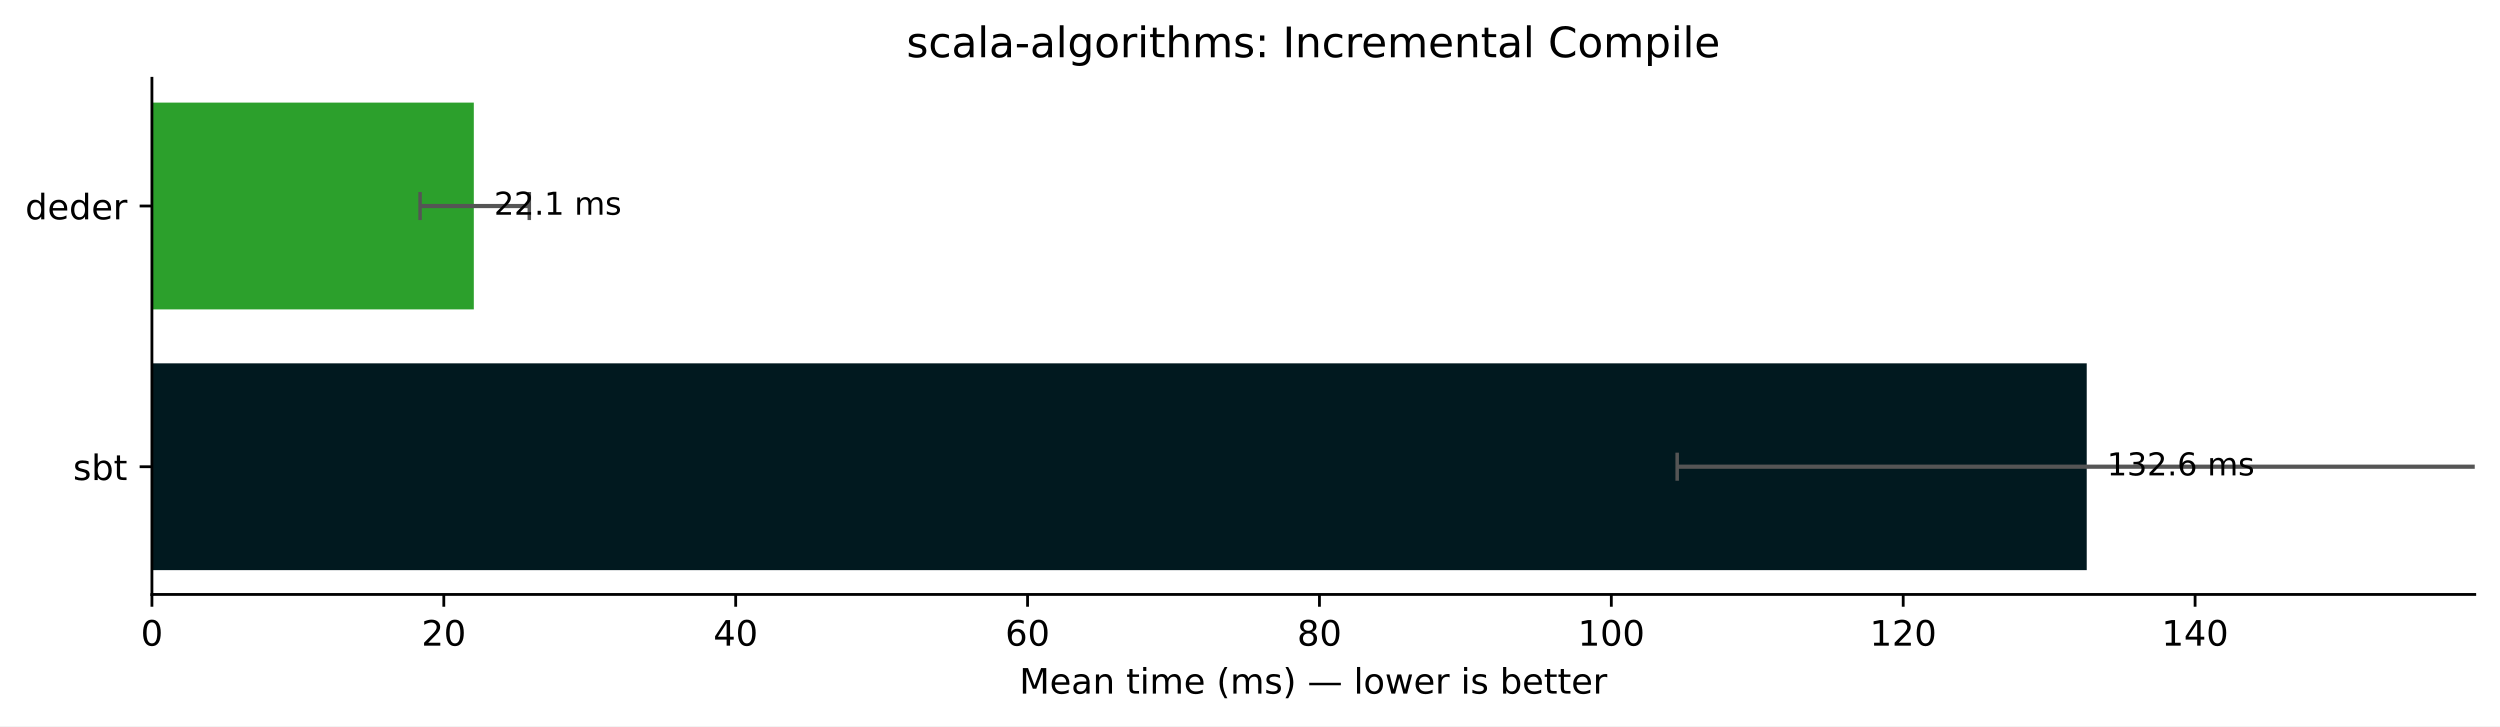
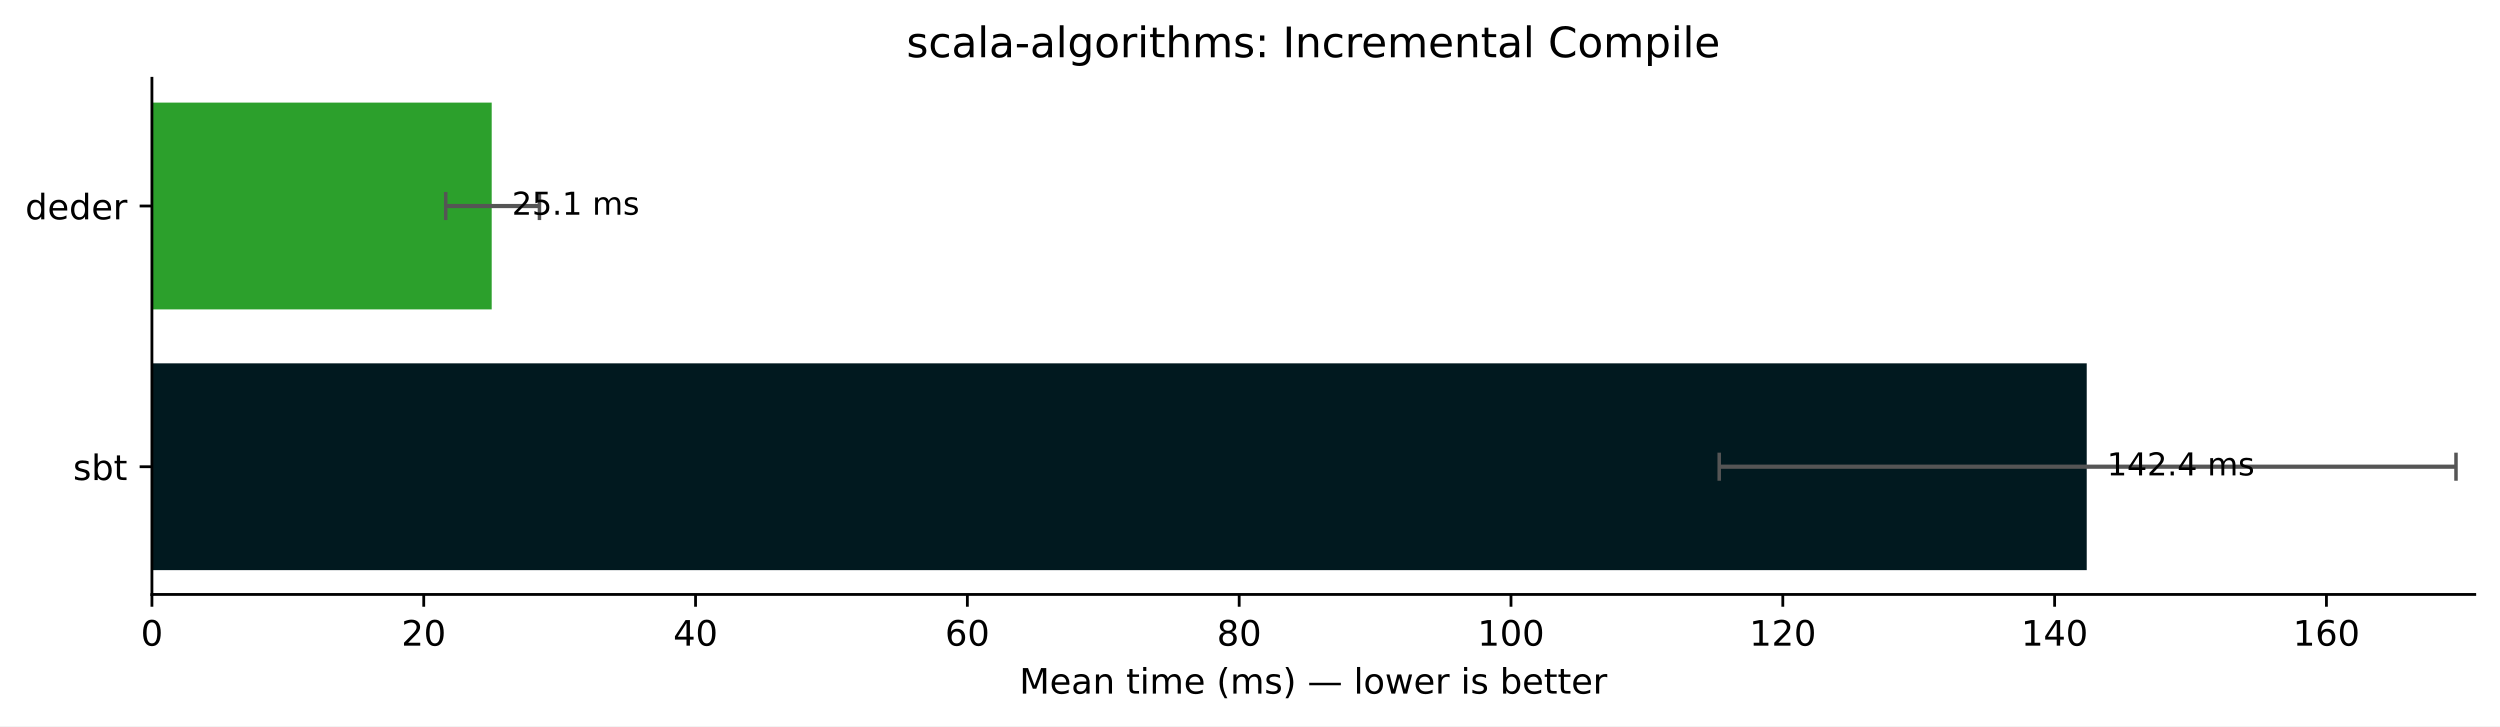
<svg xmlns="http://www.w3.org/2000/svg" xmlns:xlink="http://www.w3.org/1999/xlink" width="712.754pt" height="207.034pt" viewBox="0 0 712.754 207.034" version="1.1">
  <defs>
    <style type="text/css">*{stroke-linejoin: round; stroke-linecap: butt}</style>
  </defs>
  <g id="figure_1">
    <g id="patch_1">
      <path d="M 0 207.034  L 712.754 207.034  L 712.754 0  L 0 0  z " style="fill: #ffffff" />
    </g>
    <g id="axes_1">
      <g id="patch_2">
        <path d="M 43.314 169.478  L 705.554 169.478  L 705.554 22.318  L 43.314 22.318  z " style="fill: #ffffff" />
      </g>
      <g id="patch_3">
-         <path d="M 43.314 162.789  L 595.181 162.789  L 595.181 103.33  L 43.314 103.33  z " clip-path="url(#p5240768c81)" style="fill: #01191f; stroke: #ffffff; stroke-width: 0.5; stroke-linejoin: miter" />
+         <path d="M 43.314 162.789  L 595.181 162.789  L 595.181 103.33  L 43.314 103.33  z " clip-path="url(#p061fe7c5b1)" style="fill: #01191f; stroke: #ffffff; stroke-width: 0.5; stroke-linejoin: miter" />
      </g>
      <g id="patch_4">
-         <path d="M 43.314 88.466  L 135.335 88.466  L 135.335 29.007  L 43.314 29.007  z " clip-path="url(#p5240768c81)" style="fill: #2ca02c; stroke: #ffffff; stroke-width: 0.5; stroke-linejoin: miter" />
+         <path d="M 43.314 88.466  L 140.435 88.466  L 140.435 29.007  L 43.314 29.007  z " clip-path="url(#p061fe7c5b1)" style="fill: #2ca02c; stroke: #ffffff; stroke-width: 0.5; stroke-linejoin: miter" />
      </g>
      <g id="matplotlib.axis_1">
        <g id="xtick_1">
          <g id="line2d_1">
            <defs>
-               <path id="m86e4f5ca2d" d="M 0 0  L 0 3.5  " style="stroke: #000000; stroke-width: 0.8" />
+               <path id="m3eb87fbcf6" d="M 0 0  L 0 3.5  " style="stroke: #000000; stroke-width: 0.8" />
            </defs>
            <g>
-               <use xlink:href="#m86e4f5ca2d" x="43.314" y="169.478" style="stroke: #000000; stroke-width: 0.8" />
+               <use xlink:href="#m3eb87fbcf6" x="43.314" y="169.478" style="stroke: #000000; stroke-width: 0.8" />
            </g>
          </g>
          <g id="text_1">
            <g transform="translate(40.13281 184.0766) scale(0.1 -0.1)">
              <defs>
                <path id="DejaVuSans-30" d="M 2034 4250  Q 1547 4250 1301 3770  Q 1056 3291 1056 2328  Q 1056 1369 1301 889  Q 1547 409 2034 409  Q 2525 409 2770 889  Q 3016 1369 3016 2328  Q 3016 3291 2770 3770  Q 2525 4250 2034 4250  z M 2034 4750  Q 2819 4750 3233 4129  Q 3647 3509 3647 2328  Q 3647 1150 3233 529  Q 2819 -91 2034 -91  Q 1250 -91 836 529  Q 422 1150 422 2328  Q 422 3509 836 4129  Q 1250 4750 2034 4750  z " transform="scale(0.015625)" />
              </defs>
              <use xlink:href="#DejaVuSans-30" />
            </g>
          </g>
        </g>
        <g id="xtick_2">
          <g id="line2d_2">
            <g>
-               <use xlink:href="#m86e4f5ca2d" x="126.529" y="169.478" style="stroke: #000000; stroke-width: 0.8" />
+               <use xlink:href="#m3eb87fbcf6" x="120.808" y="169.478" style="stroke: #000000; stroke-width: 0.8" />
            </g>
          </g>
          <g id="text_2">
-             <g transform="translate(120.1669 184.0766) scale(0.1 -0.1)">
+             <g transform="translate(114.446 184.0766) scale(0.1 -0.1)">
              <defs>
                <path id="DejaVuSans-32" d="M 1228 531  L 3431 531  L 3431 0  L 469 0  L 469 531  Q 828 903 1448 1529  Q 2069 2156 2228 2338  Q 2531 2678 2651 2914  Q 2772 3150 2772 3378  Q 2772 3750 2511 3984  Q 2250 4219 1831 4219  Q 1534 4219 1204 4116  Q 875 4013 500 3803  L 500 4441  Q 881 4594 1212 4672  Q 1544 4750 1819 4750  Q 2544 4750 2975 4387  Q 3406 4025 3406 3419  Q 3406 3131 3298 2873  Q 3191 2616 2906 2266  Q 2828 2175 2409 1742  Q 1991 1309 1228 531  z " transform="scale(0.015625)" />
              </defs>
              <use xlink:href="#DejaVuSans-32" />
              <use xlink:href="#DejaVuSans-30" transform="translate(63.62305 0)" />
            </g>
          </g>
        </g>
        <g id="xtick_3">
          <g id="line2d_3">
            <g>
-               <use xlink:href="#m86e4f5ca2d" x="209.745" y="169.478" style="stroke: #000000; stroke-width: 0.8" />
+               <use xlink:href="#m3eb87fbcf6" x="198.303" y="169.478" style="stroke: #000000; stroke-width: 0.8" />
            </g>
          </g>
          <g id="text_3">
-             <g transform="translate(203.3823 184.0766) scale(0.1 -0.1)">
+             <g transform="translate(191.9404 184.0766) scale(0.1 -0.1)">
              <defs>
                <path id="DejaVuSans-34" d="M 2419 4116  L 825 1625  L 2419 1625  L 2419 4116  z M 2253 4666  L 3047 4666  L 3047 1625  L 3713 1625  L 3713 1100  L 3047 1100  L 3047 0  L 2419 0  L 2419 1100  L 313 1100  L 313 1709  L 2253 4666  z " transform="scale(0.015625)" />
              </defs>
              <use xlink:href="#DejaVuSans-34" />
              <use xlink:href="#DejaVuSans-30" transform="translate(63.62305 0)" />
            </g>
          </g>
        </g>
        <g id="xtick_4">
          <g id="line2d_4">
            <g>
-               <use xlink:href="#m86e4f5ca2d" x="292.96" y="169.478" style="stroke: #000000; stroke-width: 0.8" />
+               <use xlink:href="#m3eb87fbcf6" x="275.797" y="169.478" style="stroke: #000000; stroke-width: 0.8" />
            </g>
          </g>
          <g id="text_4">
-             <g transform="translate(286.5976 184.0766) scale(0.1 -0.1)">
+             <g transform="translate(269.4349 184.0766) scale(0.1 -0.1)">
              <defs>
                <path id="DejaVuSans-36" d="M 2113 2584  Q 1688 2584 1439 2293  Q 1191 2003 1191 1497  Q 1191 994 1439 701  Q 1688 409 2113 409  Q 2538 409 2786 701  Q 3034 994 3034 1497  Q 3034 2003 2786 2293  Q 2538 2584 2113 2584  z M 3366 4563  L 3366 3988  Q 3128 4100 2886 4159  Q 2644 4219 2406 4219  Q 1781 4219 1451 3797  Q 1122 3375 1075 2522  Q 1259 2794 1537 2939  Q 1816 3084 2150 3084  Q 2853 3084 3261 2657  Q 3669 2231 3669 1497  Q 3669 778 3244 343  Q 2819 -91 2113 -91  Q 1303 -91 875 529  Q 447 1150 447 2328  Q 447 3434 972 4092  Q 1497 4750 2381 4750  Q 2619 4750 2861 4703  Q 3103 4656 3366 4563  z " transform="scale(0.015625)" />
              </defs>
              <use xlink:href="#DejaVuSans-36" />
              <use xlink:href="#DejaVuSans-30" transform="translate(63.62305 0)" />
            </g>
          </g>
        </g>
        <g id="xtick_5">
          <g id="line2d_5">
            <g>
-               <use xlink:href="#m86e4f5ca2d" x="376.176" y="169.478" style="stroke: #000000; stroke-width: 0.8" />
+               <use xlink:href="#m3eb87fbcf6" x="353.292" y="169.478" style="stroke: #000000; stroke-width: 0.8" />
            </g>
          </g>
          <g id="text_5">
-             <g transform="translate(369.813 184.0766) scale(0.1 -0.1)">
+             <g transform="translate(346.9293 184.0766) scale(0.1 -0.1)">
              <defs>
                <path id="DejaVuSans-38" d="M 2034 2216  Q 1584 2216 1326 1975  Q 1069 1734 1069 1313  Q 1069 891 1326 650  Q 1584 409 2034 409  Q 2484 409 2743 651  Q 3003 894 3003 1313  Q 3003 1734 2745 1975  Q 2488 2216 2034 2216  z M 1403 2484  Q 997 2584 770 2862  Q 544 3141 544 3541  Q 544 4100 942 4425  Q 1341 4750 2034 4750  Q 2731 4750 3128 4425  Q 3525 4100 3525 3541  Q 3525 3141 3298 2862  Q 3072 2584 2669 2484  Q 3125 2378 3379 2068  Q 3634 1759 3634 1313  Q 3634 634 3220 271  Q 2806 -91 2034 -91  Q 1263 -91 848 271  Q 434 634 434 1313  Q 434 1759 690 2068  Q 947 2378 1403 2484  z M 1172 3481  Q 1172 3119 1398 2916  Q 1625 2713 2034 2713  Q 2441 2713 2670 2916  Q 2900 3119 2900 3481  Q 2900 3844 2670 4047  Q 2441 4250 2034 4250  Q 1625 4250 1398 4047  Q 1172 3844 1172 3481  z " transform="scale(0.015625)" />
              </defs>
              <use xlink:href="#DejaVuSans-38" />
              <use xlink:href="#DejaVuSans-30" transform="translate(63.62305 0)" />
            </g>
          </g>
        </g>
        <g id="xtick_6">
          <g id="line2d_6">
            <g>
-               <use xlink:href="#m86e4f5ca2d" x="459.391" y="169.478" style="stroke: #000000; stroke-width: 0.8" />
+               <use xlink:href="#m3eb87fbcf6" x="430.786" y="169.478" style="stroke: #000000; stroke-width: 0.8" />
            </g>
          </g>
          <g id="text_6">
-             <g transform="translate(449.8471 184.0766) scale(0.1 -0.1)">
+             <g transform="translate(421.2425 184.0766) scale(0.1 -0.1)">
              <defs>
                <path id="DejaVuSans-31" d="M 794 531  L 1825 531  L 1825 4091  L 703 3866  L 703 4441  L 1819 4666  L 2450 4666  L 2450 531  L 3481 531  L 3481 0  L 794 0  L 794 531  z " transform="scale(0.015625)" />
              </defs>
              <use xlink:href="#DejaVuSans-31" />
              <use xlink:href="#DejaVuSans-30" transform="translate(63.62305 0)" />
              <use xlink:href="#DejaVuSans-30" transform="translate(127.2461 0)" />
            </g>
          </g>
        </g>
        <g id="xtick_7">
          <g id="line2d_7">
            <g>
-               <use xlink:href="#m86e4f5ca2d" x="542.606" y="169.478" style="stroke: #000000; stroke-width: 0.8" />
+               <use xlink:href="#m3eb87fbcf6" x="508.281" y="169.478" style="stroke: #000000; stroke-width: 0.8" />
            </g>
          </g>
          <g id="text_7">
-             <g transform="translate(533.0625 184.0766) scale(0.1 -0.1)">
+             <g transform="translate(498.7369 184.0766) scale(0.1 -0.1)">
              <use xlink:href="#DejaVuSans-31" />
              <use xlink:href="#DejaVuSans-32" transform="translate(63.62305 0)" />
              <use xlink:href="#DejaVuSans-30" transform="translate(127.2461 0)" />
            </g>
          </g>
        </g>
        <g id="xtick_8">
          <g id="line2d_8">
            <g>
-               <use xlink:href="#m86e4f5ca2d" x="625.822" y="169.478" style="stroke: #000000; stroke-width: 0.8" />
+               <use xlink:href="#m3eb87fbcf6" x="585.775" y="169.478" style="stroke: #000000; stroke-width: 0.8" />
            </g>
          </g>
          <g id="text_8">
-             <g transform="translate(616.2778 184.0766) scale(0.1 -0.1)">
+             <g transform="translate(576.2314 184.0766) scale(0.1 -0.1)">
              <use xlink:href="#DejaVuSans-31" />
              <use xlink:href="#DejaVuSans-34" transform="translate(63.62305 0)" />
              <use xlink:href="#DejaVuSans-30" transform="translate(127.2461 0)" />
            </g>
          </g>
        </g>
-         <g id="text_9">
+         <g id="xtick_9">
+           <g id="line2d_9">
+             <g>
+               <use xlink:href="#m3eb87fbcf6" x="663.27" y="169.478" style="stroke: #000000; stroke-width: 0.8" />
+             </g>
+           </g>
+           <g id="text_9">
+             <g transform="translate(653.7258 184.0766) scale(0.1 -0.1)">
+               <use xlink:href="#DejaVuSans-31" />
+               <use xlink:href="#DejaVuSans-36" transform="translate(63.62305 0)" />
+               <use xlink:href="#DejaVuSans-30" transform="translate(127.2461 0)" />
+             </g>
+           </g>
+         </g>
+         <g id="text_10">
          <g transform="translate(290.6372 197.7547) scale(0.1 -0.1)">
            <defs>
              <path id="DejaVuSans-4d" d="M 628 4666  L 1569 4666  L 2759 1491  L 3956 4666  L 4897 4666  L 4897 0  L 4281 0  L 4281 4097  L 3078 897  L 2444 897  L 1241 4097  L 1241 0  L 628 0  L 628 4666  z " transform="scale(0.015625)" />
              <path id="DejaVuSans-65" d="M 3597 1894  L 3597 1613  L 953 1613  Q 991 1019 1311 708  Q 1631 397 2203 397  Q 2534 397 2845 478  Q 3156 559 3463 722  L 3463 178  Q 3153 47 2828 -22  Q 2503 -91 2169 -91  Q 1331 -91 842 396  Q 353 884 353 1716  Q 353 2575 817 3079  Q 1281 3584 2069 3584  Q 2775 3584 3186 3129  Q 3597 2675 3597 1894  z M 3022 2063  Q 3016 2534 2758 2815  Q 2500 3097 2075 3097  Q 1594 3097 1305 2825  Q 1016 2553 972 2059  L 3022 2063  z " transform="scale(0.015625)" />
              <path id="DejaVuSans-61" d="M 2194 1759  Q 1497 1759 1228 1600  Q 959 1441 959 1056  Q 959 750 1161 570  Q 1363 391 1709 391  Q 2188 391 2477 730  Q 2766 1069 2766 1631  L 2766 1759  L 2194 1759  z M 3341 1997  L 3341 0  L 2766 0  L 2766 531  Q 2569 213 2275 61  Q 1981 -91 1556 -91  Q 1019 -91 701 211  Q 384 513 384 1019  Q 384 1609 779 1909  Q 1175 2209 1959 2209  L 2766 2209  L 2766 2266  Q 2766 2663 2505 2880  Q 2244 3097 1772 3097  Q 1472 3097 1187 3025  Q 903 2953 641 2809  L 641 3341  Q 956 3463 1253 3523  Q 1550 3584 1831 3584  Q 2591 3584 2966 3190  Q 3341 2797 3341 1997  z " transform="scale(0.015625)" />
              <path id="DejaVuSans-6e" d="M 3513 2113  L 3513 0  L 2938 0  L 2938 2094  Q 2938 2591 2744 2837  Q 2550 3084 2163 3084  Q 1697 3084 1428 2787  Q 1159 2491 1159 1978  L 1159 0  L 581 0  L 581 3500  L 1159 3500  L 1159 2956  Q 1366 3272 1645 3428  Q 1925 3584 2291 3584  Q 2894 3584 3203 3211  Q 3513 2838 3513 2113  z " transform="scale(0.015625)" />
              <path id="DejaVuSans-20" transform="scale(0.015625)" />
              <path id="DejaVuSans-74" d="M 1172 4494  L 1172 3500  L 2356 3500  L 2356 3053  L 1172 3053  L 1172 1153  Q 1172 725 1289 603  Q 1406 481 1766 481  L 2356 481  L 2356 0  L 1766 0  Q 1100 0 847 248  Q 594 497 594 1153  L 594 3053  L 172 3053  L 172 3500  L 594 3500  L 594 4494  L 1172 4494  z " transform="scale(0.015625)" />
              <path id="DejaVuSans-69" d="M 603 3500  L 1178 3500  L 1178 0  L 603 0  L 603 3500  z M 603 4863  L 1178 4863  L 1178 4134  L 603 4134  L 603 4863  z " transform="scale(0.015625)" />
              <path id="DejaVuSans-6d" d="M 3328 2828  Q 3544 3216 3844 3400  Q 4144 3584 4550 3584  Q 5097 3584 5394 3201  Q 5691 2819 5691 2113  L 5691 0  L 5113 0  L 5113 2094  Q 5113 2597 4934 2840  Q 4756 3084 4391 3084  Q 3944 3084 3684 2787  Q 3425 2491 3425 1978  L 3425 0  L 2847 0  L 2847 2094  Q 2847 2600 2669 2842  Q 2491 3084 2119 3084  Q 1678 3084 1418 2786  Q 1159 2488 1159 1978  L 1159 0  L 581 0  L 581 3500  L 1159 3500  L 1159 2956  Q 1356 3278 1631 3431  Q 1906 3584 2284 3584  Q 2666 3584 2933 3390  Q 3200 3197 3328 2828  z " transform="scale(0.015625)" />
              <path id="DejaVuSans-28" d="M 1984 4856  Q 1566 4138 1362 3434  Q 1159 2731 1159 2009  Q 1159 1288 1364 580  Q 1569 -128 1984 -844  L 1484 -844  Q 1016 -109 783 600  Q 550 1309 550 2009  Q 550 2706 781 3412  Q 1013 4119 1484 4856  L 1984 4856  z " transform="scale(0.015625)" />
              <path id="DejaVuSans-73" d="M 2834 3397  L 2834 2853  Q 2591 2978 2328 3040  Q 2066 3103 1784 3103  Q 1356 3103 1142 2972  Q 928 2841 928 2578  Q 928 2378 1081 2264  Q 1234 2150 1697 2047  L 1894 2003  Q 2506 1872 2764 1633  Q 3022 1394 3022 966  Q 3022 478 2636 193  Q 2250 -91 1575 -91  Q 1294 -91 989 -36  Q 684 19 347 128  L 347 722  Q 666 556 975 473  Q 1284 391 1588 391  Q 1994 391 2212 530  Q 2431 669 2431 922  Q 2431 1156 2273 1281  Q 2116 1406 1581 1522  L 1381 1569  Q 847 1681 609 1914  Q 372 2147 372 2553  Q 372 3047 722 3315  Q 1072 3584 1716 3584  Q 2034 3584 2315 3537  Q 2597 3491 2834 3397  z " transform="scale(0.015625)" />
              <path id="DejaVuSans-29" d="M 513 4856  L 1013 4856  Q 1481 4119 1714 3412  Q 1947 2706 1947 2009  Q 1947 1309 1714 600  Q 1481 -109 1013 -844  L 513 -844  Q 928 -128 1133 580  Q 1338 1288 1338 2009  Q 1338 2731 1133 3434  Q 928 4138 513 4856  z " transform="scale(0.015625)" />
              <path id="DejaVuSans-2014" d="M 313 1978  L 6088 1978  L 6088 1528  L 313 1528  L 313 1978  z " transform="scale(0.015625)" />
              <path id="DejaVuSans-6c" d="M 603 4863  L 1178 4863  L 1178 0  L 603 0  L 603 4863  z " transform="scale(0.015625)" />
              <path id="DejaVuSans-6f" d="M 1959 3097  Q 1497 3097 1228 2736  Q 959 2375 959 1747  Q 959 1119 1226 758  Q 1494 397 1959 397  Q 2419 397 2687 759  Q 2956 1122 2956 1747  Q 2956 2369 2687 2733  Q 2419 3097 1959 3097  z M 1959 3584  Q 2709 3584 3137 3096  Q 3566 2609 3566 1747  Q 3566 888 3137 398  Q 2709 -91 1959 -91  Q 1206 -91 779 398  Q 353 888 353 1747  Q 353 2609 779 3096  Q 1206 3584 1959 3584  z " transform="scale(0.015625)" />
              <path id="DejaVuSans-77" d="M 269 3500  L 844 3500  L 1563 769  L 2278 3500  L 2956 3500  L 3675 769  L 4391 3500  L 4966 3500  L 4050 0  L 3372 0  L 2619 2869  L 1863 0  L 1184 0  L 269 3500  z " transform="scale(0.015625)" />
              <path id="DejaVuSans-72" d="M 2631 2963  Q 2534 3019 2420 3045  Q 2306 3072 2169 3072  Q 1681 3072 1420 2755  Q 1159 2438 1159 1844  L 1159 0  L 581 0  L 581 3500  L 1159 3500  L 1159 2956  Q 1341 3275 1631 3429  Q 1922 3584 2338 3584  Q 2397 3584 2469 3576  Q 2541 3569 2628 3553  L 2631 2963  z " transform="scale(0.015625)" />
              <path id="DejaVuSans-62" d="M 3116 1747  Q 3116 2381 2855 2742  Q 2594 3103 2138 3103  Q 1681 3103 1420 2742  Q 1159 2381 1159 1747  Q 1159 1113 1420 752  Q 1681 391 2138 391  Q 2594 391 2855 752  Q 3116 1113 3116 1747  z M 1159 2969  Q 1341 3281 1617 3432  Q 1894 3584 2278 3584  Q 2916 3584 3314 3078  Q 3713 2572 3713 1747  Q 3713 922 3314 415  Q 2916 -91 2278 -91  Q 1894 -91 1617 61  Q 1341 213 1159 525  L 1159 0  L 581 0  L 581 4863  L 1159 4863  L 1159 2969  z " transform="scale(0.015625)" />
            </defs>
            <use xlink:href="#DejaVuSans-4d" />
            <use xlink:href="#DejaVuSans-65" transform="translate(86.2793 0)" />
            <use xlink:href="#DejaVuSans-61" transform="translate(147.8027 0)" />
            <use xlink:href="#DejaVuSans-6e" transform="translate(209.082 0)" />
            <use xlink:href="#DejaVuSans-20" transform="translate(272.4609 0)" />
            <use xlink:href="#DejaVuSans-74" transform="translate(304.248 0)" />
            <use xlink:href="#DejaVuSans-69" transform="translate(343.457 0)" />
            <use xlink:href="#DejaVuSans-6d" transform="translate(371.2402 0)" />
            <use xlink:href="#DejaVuSans-65" transform="translate(468.6523 0)" />
            <use xlink:href="#DejaVuSans-20" transform="translate(530.1758 0)" />
            <use xlink:href="#DejaVuSans-28" transform="translate(561.9629 0)" />
            <use xlink:href="#DejaVuSans-6d" transform="translate(600.9766 0)" />
            <use xlink:href="#DejaVuSans-73" transform="translate(698.3887 0)" />
            <use xlink:href="#DejaVuSans-29" transform="translate(750.4883 0)" />
            <use xlink:href="#DejaVuSans-20" transform="translate(789.502 0)" />
            <use xlink:href="#DejaVuSans-2014" transform="translate(821.2891 0)" />
            <use xlink:href="#DejaVuSans-20" transform="translate(921.2891 0)" />
            <use xlink:href="#DejaVuSans-6c" transform="translate(953.0762 0)" />
            <use xlink:href="#DejaVuSans-6f" transform="translate(980.8594 0)" />
            <use xlink:href="#DejaVuSans-77" transform="translate(1042.041 0)" />
            <use xlink:href="#DejaVuSans-65" transform="translate(1123.828 0)" />
            <use xlink:href="#DejaVuSans-72" transform="translate(1185.352 0)" />
            <use xlink:href="#DejaVuSans-20" transform="translate(1226.465 0)" />
            <use xlink:href="#DejaVuSans-69" transform="translate(1258.252 0)" />
            <use xlink:href="#DejaVuSans-73" transform="translate(1286.035 0)" />
            <use xlink:href="#DejaVuSans-20" transform="translate(1338.135 0)" />
            <use xlink:href="#DejaVuSans-62" transform="translate(1369.922 0)" />
            <use xlink:href="#DejaVuSans-65" transform="translate(1433.398 0)" />
            <use xlink:href="#DejaVuSans-74" transform="translate(1494.922 0)" />
            <use xlink:href="#DejaVuSans-74" transform="translate(1534.131 0)" />
            <use xlink:href="#DejaVuSans-65" transform="translate(1573.34 0)" />
            <use xlink:href="#DejaVuSans-72" transform="translate(1634.863 0)" />
          </g>
        </g>
      </g>
      <g id="matplotlib.axis_2">
        <g id="ytick_1">
-           <g id="line2d_9">
+           <g id="line2d_10">
            <defs>
-               <path id="me6b8854dbd" d="M 0 0  L -3.5 0  " style="stroke: #000000; stroke-width: 0.8" />
+               <path id="m395c7fdd65" d="M 0 0  L -3.5 0  " style="stroke: #000000; stroke-width: 0.8" />
            </defs>
            <g>
-               <use xlink:href="#me6b8854dbd" x="43.314" y="133.06" style="stroke: #000000; stroke-width: 0.8" />
-             </g>
-           </g>
-           <g id="text_10">
+               <use xlink:href="#m395c7fdd65" x="43.314" y="133.06" style="stroke: #000000; stroke-width: 0.8" />
+             </g>
+           </g>
+           <g id="text_11">
            <g transform="translate(20.83594 136.859) scale(0.1 -0.1)">
              <use xlink:href="#DejaVuSans-73" />
              <use xlink:href="#DejaVuSans-62" transform="translate(52.09961 0)" />
              <use xlink:href="#DejaVuSans-74" transform="translate(115.5762 0)" />
            </g>
          </g>
        </g>
        <g id="ytick_2">
-           <g id="line2d_10">
-             <g>
-               <use xlink:href="#me6b8854dbd" x="43.314" y="58.737" style="stroke: #000000; stroke-width: 0.8" />
-             </g>
-           </g>
-           <g id="text_11">
+           <g id="line2d_11">
+             <g>
+               <use xlink:href="#m395c7fdd65" x="43.314" y="58.737" style="stroke: #000000; stroke-width: 0.8" />
+             </g>
+           </g>
+           <g id="text_12">
            <g transform="translate(7.2 62.53573) scale(0.1 -0.1)">
              <defs>
                <path id="DejaVuSans-64" d="M 2906 2969  L 2906 4863  L 3481 4863  L 3481 0  L 2906 0  L 2906 525  Q 2725 213 2448 61  Q 2172 -91 1784 -91  Q 1150 -91 751 415  Q 353 922 353 1747  Q 353 2572 751 3078  Q 1150 3584 1784 3584  Q 2172 3584 2448 3432  Q 2725 3281 2906 2969  z M 947 1747  Q 947 1113 1208 752  Q 1469 391 1925 391  Q 2381 391 2643 752  Q 2906 1113 2906 1747  Q 2906 2381 2643 2742  Q 2381 3103 1925 3103  Q 1469 3103 1208 2742  Q 947 2381 947 1747  z " transform="scale(0.015625)" />
              </defs>
              <use xlink:href="#DejaVuSans-64" />
              <use xlink:href="#DejaVuSans-65" transform="translate(63.47656 0)" />
              <use xlink:href="#DejaVuSans-64" transform="translate(125 0)" />
              <use xlink:href="#DejaVuSans-65" transform="translate(188.4766 0)" />
              <use xlink:href="#DejaVuSans-72" transform="translate(250 0)" />
            </g>
          </g>
        </g>
      </g>
      <g id="LineCollection_1">
-         <path d="M 478.165 133.06  L 712.196 133.06  " clip-path="url(#p5240768c81)" style="fill: none; stroke: #555555; stroke-width: 1.2" />
-         <path d="M 119.768 58.737  L 150.903 58.737  " clip-path="url(#p5240768c81)" style="fill: none; stroke: #555555; stroke-width: 1.2" />
-       </g>
-       <g id="line2d_11">
+         <path d="M 490.154 133.06  L 700.208 133.06  " clip-path="url(#p061fe7c5b1)" style="fill: none; stroke: #555555; stroke-width: 1.2" />
+         <path d="M 127.073 58.737  L 153.796 58.737  " clip-path="url(#p061fe7c5b1)" style="fill: none; stroke: #555555; stroke-width: 1.2" />
+       </g>
+       <g id="line2d_12">
        <defs>
-           <path id="m2e179c8e4c" d="M 0 4  L 0 -4  " style="stroke: #555555" />
+           <path id="mbf716ea52f" d="M 0 4  L 0 -4  " style="stroke: #555555" />
        </defs>
-         <g clip-path="url(#p5240768c81)">
-           <use xlink:href="#m2e179c8e4c" x="478.165" y="133.06" style="fill: #1f77b4; stroke: #555555" />
-           <use xlink:href="#m2e179c8e4c" x="119.768" y="58.737" style="fill: #1f77b4; stroke: #555555" />
-         </g>
-       </g>
-       <g id="line2d_12">
-         <g clip-path="url(#p5240768c81)">
-           <use xlink:href="#m2e179c8e4c" x="712.196" y="133.06" style="fill: #1f77b4; stroke: #555555" />
-           <use xlink:href="#m2e179c8e4c" x="150.903" y="58.737" style="fill: #1f77b4; stroke: #555555" />
+         <g clip-path="url(#p061fe7c5b1)">
+           <use xlink:href="#mbf716ea52f" x="490.154" y="133.06" style="fill: #1f77b4; stroke: #555555" />
+           <use xlink:href="#mbf716ea52f" x="127.073" y="58.737" style="fill: #1f77b4; stroke: #555555" />
+         </g>
+       </g>
+       <g id="line2d_13">
+         <g clip-path="url(#p061fe7c5b1)">
+           <use xlink:href="#mbf716ea52f" x="700.208" y="133.06" style="fill: #1f77b4; stroke: #555555" />
+           <use xlink:href="#mbf716ea52f" x="153.796" y="58.737" style="fill: #1f77b4; stroke: #555555" />
        </g>
      </g>
      <g id="patch_5">
        <path d="M 43.314 169.478  L 43.314 22.318  " style="fill: none; stroke: #000000; stroke-width: 0.8; stroke-linejoin: miter; stroke-linecap: square" />
      </g>
      <g id="patch_6">
        <path d="M 43.314 169.478  L 705.554 169.478  " style="fill: none; stroke: #000000; stroke-width: 0.8; stroke-linejoin: miter; stroke-linecap: square" />
      </g>
-       <g id="text_12">
+       <g id="text_13">
        <g transform="translate(600.6994 135.5432) scale(0.09 -0.09)">
          <defs>
-             <path id="DejaVuSans-33" d="M 2597 2516  Q 3050 2419 3304 2112  Q 3559 1806 3559 1356  Q 3559 666 3084 287  Q 2609 -91 1734 -91  Q 1441 -91 1130 -33  Q 819 25 488 141  L 488 750  Q 750 597 1062 519  Q 1375 441 1716 441  Q 2309 441 2620 675  Q 2931 909 2931 1356  Q 2931 1769 2642 2001  Q 2353 2234 1838 2234  L 1294 2234  L 1294 2753  L 1863 2753  Q 2328 2753 2575 2939  Q 2822 3125 2822 3475  Q 2822 3834 2567 4026  Q 2313 4219 1838 4219  Q 1578 4219 1281 4162  Q 984 4106 628 3988  L 628 4550  Q 988 4650 1302 4700  Q 1616 4750 1894 4750  Q 2613 4750 3031 4423  Q 3450 4097 3450 3541  Q 3450 3153 3228 2886  Q 3006 2619 2597 2516  z " transform="scale(0.015625)" />
            <path id="DejaVuSans-2e" d="M 684 794  L 1344 794  L 1344 0  L 684 0  L 684 794  z " transform="scale(0.015625)" />
          </defs>
          <use xlink:href="#DejaVuSans-31" />
-           <use xlink:href="#DejaVuSans-33" transform="translate(63.62305 0)" />
+           <use xlink:href="#DejaVuSans-34" transform="translate(63.62305 0)" />
          <use xlink:href="#DejaVuSans-32" transform="translate(127.2461 0)" />
          <use xlink:href="#DejaVuSans-2e" transform="translate(190.8691 0)" />
-           <use xlink:href="#DejaVuSans-36" transform="translate(222.6562 0)" />
+           <use xlink:href="#DejaVuSans-34" transform="translate(222.6562 0)" />
          <use xlink:href="#DejaVuSans-20" transform="translate(286.2793 0)" />
          <use xlink:href="#DejaVuSans-6d" transform="translate(318.0664 0)" />
          <use xlink:href="#DejaVuSans-73" transform="translate(415.4785 0)" />
        </g>
      </g>
-       <g id="text_13">
-         <g transform="translate(140.8538 61.21995) scale(0.09 -0.09)">
+       <g id="text_14">
+         <g transform="translate(145.9534 61.21995) scale(0.09 -0.09)">
+           <defs>
+             <path id="DejaVuSans-35" d="M 691 4666  L 3169 4666  L 3169 4134  L 1269 4134  L 1269 2991  Q 1406 3038 1543 3061  Q 1681 3084 1819 3084  Q 2600 3084 3056 2656  Q 3513 2228 3513 1497  Q 3513 744 3044 326  Q 2575 -91 1722 -91  Q 1428 -91 1123 -41  Q 819 9 494 109  L 494 744  Q 775 591 1075 516  Q 1375 441 1709 441  Q 2250 441 2565 725  Q 2881 1009 2881 1497  Q 2881 1984 2565 2268  Q 2250 2553 1709 2553  Q 1456 2553 1204 2497  Q 953 2441 691 2322  L 691 4666  z " transform="scale(0.015625)" />
+           </defs>
          <use xlink:href="#DejaVuSans-32" />
-           <use xlink:href="#DejaVuSans-32" transform="translate(63.62305 0)" />
+           <use xlink:href="#DejaVuSans-35" transform="translate(63.62305 0)" />
          <use xlink:href="#DejaVuSans-2e" transform="translate(127.2461 0)" />
          <use xlink:href="#DejaVuSans-31" transform="translate(159.0332 0)" />
          <use xlink:href="#DejaVuSans-20" transform="translate(222.6562 0)" />
          <use xlink:href="#DejaVuSans-6d" transform="translate(254.4434 0)" />
          <use xlink:href="#DejaVuSans-73" transform="translate(351.8555 0)" />
        </g>
      </g>
-       <g id="text_14">
+       <g id="text_15">
        <g transform="translate(258.4372 16.31812) scale(0.12 -0.12)">
          <defs>
            <path id="DejaVuSans-63" d="M 3122 3366  L 3122 2828  Q 2878 2963 2633 3030  Q 2388 3097 2138 3097  Q 1578 3097 1268 2742  Q 959 2388 959 1747  Q 959 1106 1268 751  Q 1578 397 2138 397  Q 2388 397 2633 464  Q 2878 531 3122 666  L 3122 134  Q 2881 22 2623 -34  Q 2366 -91 2075 -91  Q 1284 -91 818 406  Q 353 903 353 1747  Q 353 2603 823 3093  Q 1294 3584 2113 3584  Q 2378 3584 2631 3529  Q 2884 3475 3122 3366  z " transform="scale(0.015625)" />
            <path id="DejaVuSans-2d" d="M 313 2009  L 1997 2009  L 1997 1497  L 313 1497  L 313 2009  z " transform="scale(0.015625)" />
            <path id="DejaVuSans-67" d="M 2906 1791  Q 2906 2416 2648 2759  Q 2391 3103 1925 3103  Q 1463 3103 1205 2759  Q 947 2416 947 1791  Q 947 1169 1205 825  Q 1463 481 1925 481  Q 2391 481 2648 825  Q 2906 1169 2906 1791  z M 3481 434  Q 3481 -459 3084 -895  Q 2688 -1331 1869 -1331  Q 1566 -1331 1297 -1286  Q 1028 -1241 775 -1147  L 775 -588  Q 1028 -725 1275 -790  Q 1522 -856 1778 -856  Q 2344 -856 2625 -561  Q 2906 -266 2906 331  L 2906 616  Q 2728 306 2450 153  Q 2172 0 1784 0  Q 1141 0 747 490  Q 353 981 353 1791  Q 353 2603 747 3093  Q 1141 3584 1784 3584  Q 2172 3584 2450 3431  Q 2728 3278 2906 2969  L 2906 3500  L 3481 3500  L 3481 434  z " transform="scale(0.015625)" />
            <path id="DejaVuSans-68" d="M 3513 2113  L 3513 0  L 2938 0  L 2938 2094  Q 2938 2591 2744 2837  Q 2550 3084 2163 3084  Q 1697 3084 1428 2787  Q 1159 2491 1159 1978  L 1159 0  L 581 0  L 581 4863  L 1159 4863  L 1159 2956  Q 1366 3272 1645 3428  Q 1925 3584 2291 3584  Q 2894 3584 3203 3211  Q 3513 2838 3513 2113  z " transform="scale(0.015625)" />
            <path id="DejaVuSans-3a" d="M 750 794  L 1409 794  L 1409 0  L 750 0  L 750 794  z M 750 3309  L 1409 3309  L 1409 2516  L 750 2516  L 750 3309  z " transform="scale(0.015625)" />
            <path id="DejaVuSans-49" d="M 628 4666  L 1259 4666  L 1259 0  L 628 0  L 628 4666  z " transform="scale(0.015625)" />
            <path id="DejaVuSans-43" d="M 4122 4306  L 4122 3641  Q 3803 3938 3442 4084  Q 3081 4231 2675 4231  Q 1875 4231 1450 3742  Q 1025 3253 1025 2328  Q 1025 1406 1450 917  Q 1875 428 2675 428  Q 3081 428 3442 575  Q 3803 722 4122 1019  L 4122 359  Q 3791 134 3420 21  Q 3050 -91 2638 -91  Q 1578 -91 968 557  Q 359 1206 359 2328  Q 359 3453 968 4101  Q 1578 4750 2638 4750  Q 3056 4750 3426 4639  Q 3797 4528 4122 4306  z " transform="scale(0.015625)" />
            <path id="DejaVuSans-70" d="M 1159 525  L 1159 -1331  L 581 -1331  L 581 3500  L 1159 3500  L 1159 2969  Q 1341 3281 1617 3432  Q 1894 3584 2278 3584  Q 2916 3584 3314 3078  Q 3713 2572 3713 1747  Q 3713 922 3314 415  Q 2916 -91 2278 -91  Q 1894 -91 1617 61  Q 1341 213 1159 525  z M 3116 1747  Q 3116 2381 2855 2742  Q 2594 3103 2138 3103  Q 1681 3103 1420 2742  Q 1159 2381 1159 1747  Q 1159 1113 1420 752  Q 1681 391 2138 391  Q 2594 391 2855 752  Q 3116 1113 3116 1747  z " transform="scale(0.015625)" />
          </defs>
          <use xlink:href="#DejaVuSans-73" />
          <use xlink:href="#DejaVuSans-63" transform="translate(52.09961 0)" />
          <use xlink:href="#DejaVuSans-61" transform="translate(107.0801 0)" />
          <use xlink:href="#DejaVuSans-6c" transform="translate(168.3594 0)" />
          <use xlink:href="#DejaVuSans-61" transform="translate(196.1426 0)" />
          <use xlink:href="#DejaVuSans-2d" transform="translate(257.4219 0)" />
          <use xlink:href="#DejaVuSans-61" transform="translate(293.5059 0)" />
          <use xlink:href="#DejaVuSans-6c" transform="translate(354.7852 0)" />
          <use xlink:href="#DejaVuSans-67" transform="translate(382.5684 0)" />
          <use xlink:href="#DejaVuSans-6f" transform="translate(446.0449 0)" />
          <use xlink:href="#DejaVuSans-72" transform="translate(507.2266 0)" />
          <use xlink:href="#DejaVuSans-69" transform="translate(548.3398 0)" />
          <use xlink:href="#DejaVuSans-74" transform="translate(576.123 0)" />
          <use xlink:href="#DejaVuSans-68" transform="translate(615.332 0)" />
          <use xlink:href="#DejaVuSans-6d" transform="translate(678.7109 0)" />
          <use xlink:href="#DejaVuSans-73" transform="translate(776.123 0)" />
          <use xlink:href="#DejaVuSans-3a" transform="translate(828.2227 0)" />
          <use xlink:href="#DejaVuSans-20" transform="translate(861.9141 0)" />
          <use xlink:href="#DejaVuSans-49" transform="translate(893.7012 0)" />
          <use xlink:href="#DejaVuSans-6e" transform="translate(923.1934 0)" />
          <use xlink:href="#DejaVuSans-63" transform="translate(986.5723 0)" />
          <use xlink:href="#DejaVuSans-72" transform="translate(1041.553 0)" />
          <use xlink:href="#DejaVuSans-65" transform="translate(1080.416 0)" />
          <use xlink:href="#DejaVuSans-6d" transform="translate(1141.939 0)" />
          <use xlink:href="#DejaVuSans-65" transform="translate(1239.352 0)" />
          <use xlink:href="#DejaVuSans-6e" transform="translate(1300.875 0)" />
          <use xlink:href="#DejaVuSans-74" transform="translate(1364.254 0)" />
          <use xlink:href="#DejaVuSans-61" transform="translate(1403.463 0)" />
          <use xlink:href="#DejaVuSans-6c" transform="translate(1464.742 0)" />
          <use xlink:href="#DejaVuSans-20" transform="translate(1492.525 0)" />
          <use xlink:href="#DejaVuSans-43" transform="translate(1524.312 0)" />
          <use xlink:href="#DejaVuSans-6f" transform="translate(1594.137 0)" />
          <use xlink:href="#DejaVuSans-6d" transform="translate(1655.318 0)" />
          <use xlink:href="#DejaVuSans-70" transform="translate(1752.73 0)" />
          <use xlink:href="#DejaVuSans-69" transform="translate(1816.207 0)" />
          <use xlink:href="#DejaVuSans-6c" transform="translate(1843.99 0)" />
          <use xlink:href="#DejaVuSans-65" transform="translate(1871.773 0)" />
        </g>
      </g>
    </g>
  </g>
  <defs>
-     <clipPath id="p5240768c81">
+     <clipPath id="p061fe7c5b1">
      <rect x="43.314" y="22.318" width="662.24" height="147.16" />
    </clipPath>
  </defs>
</svg>
